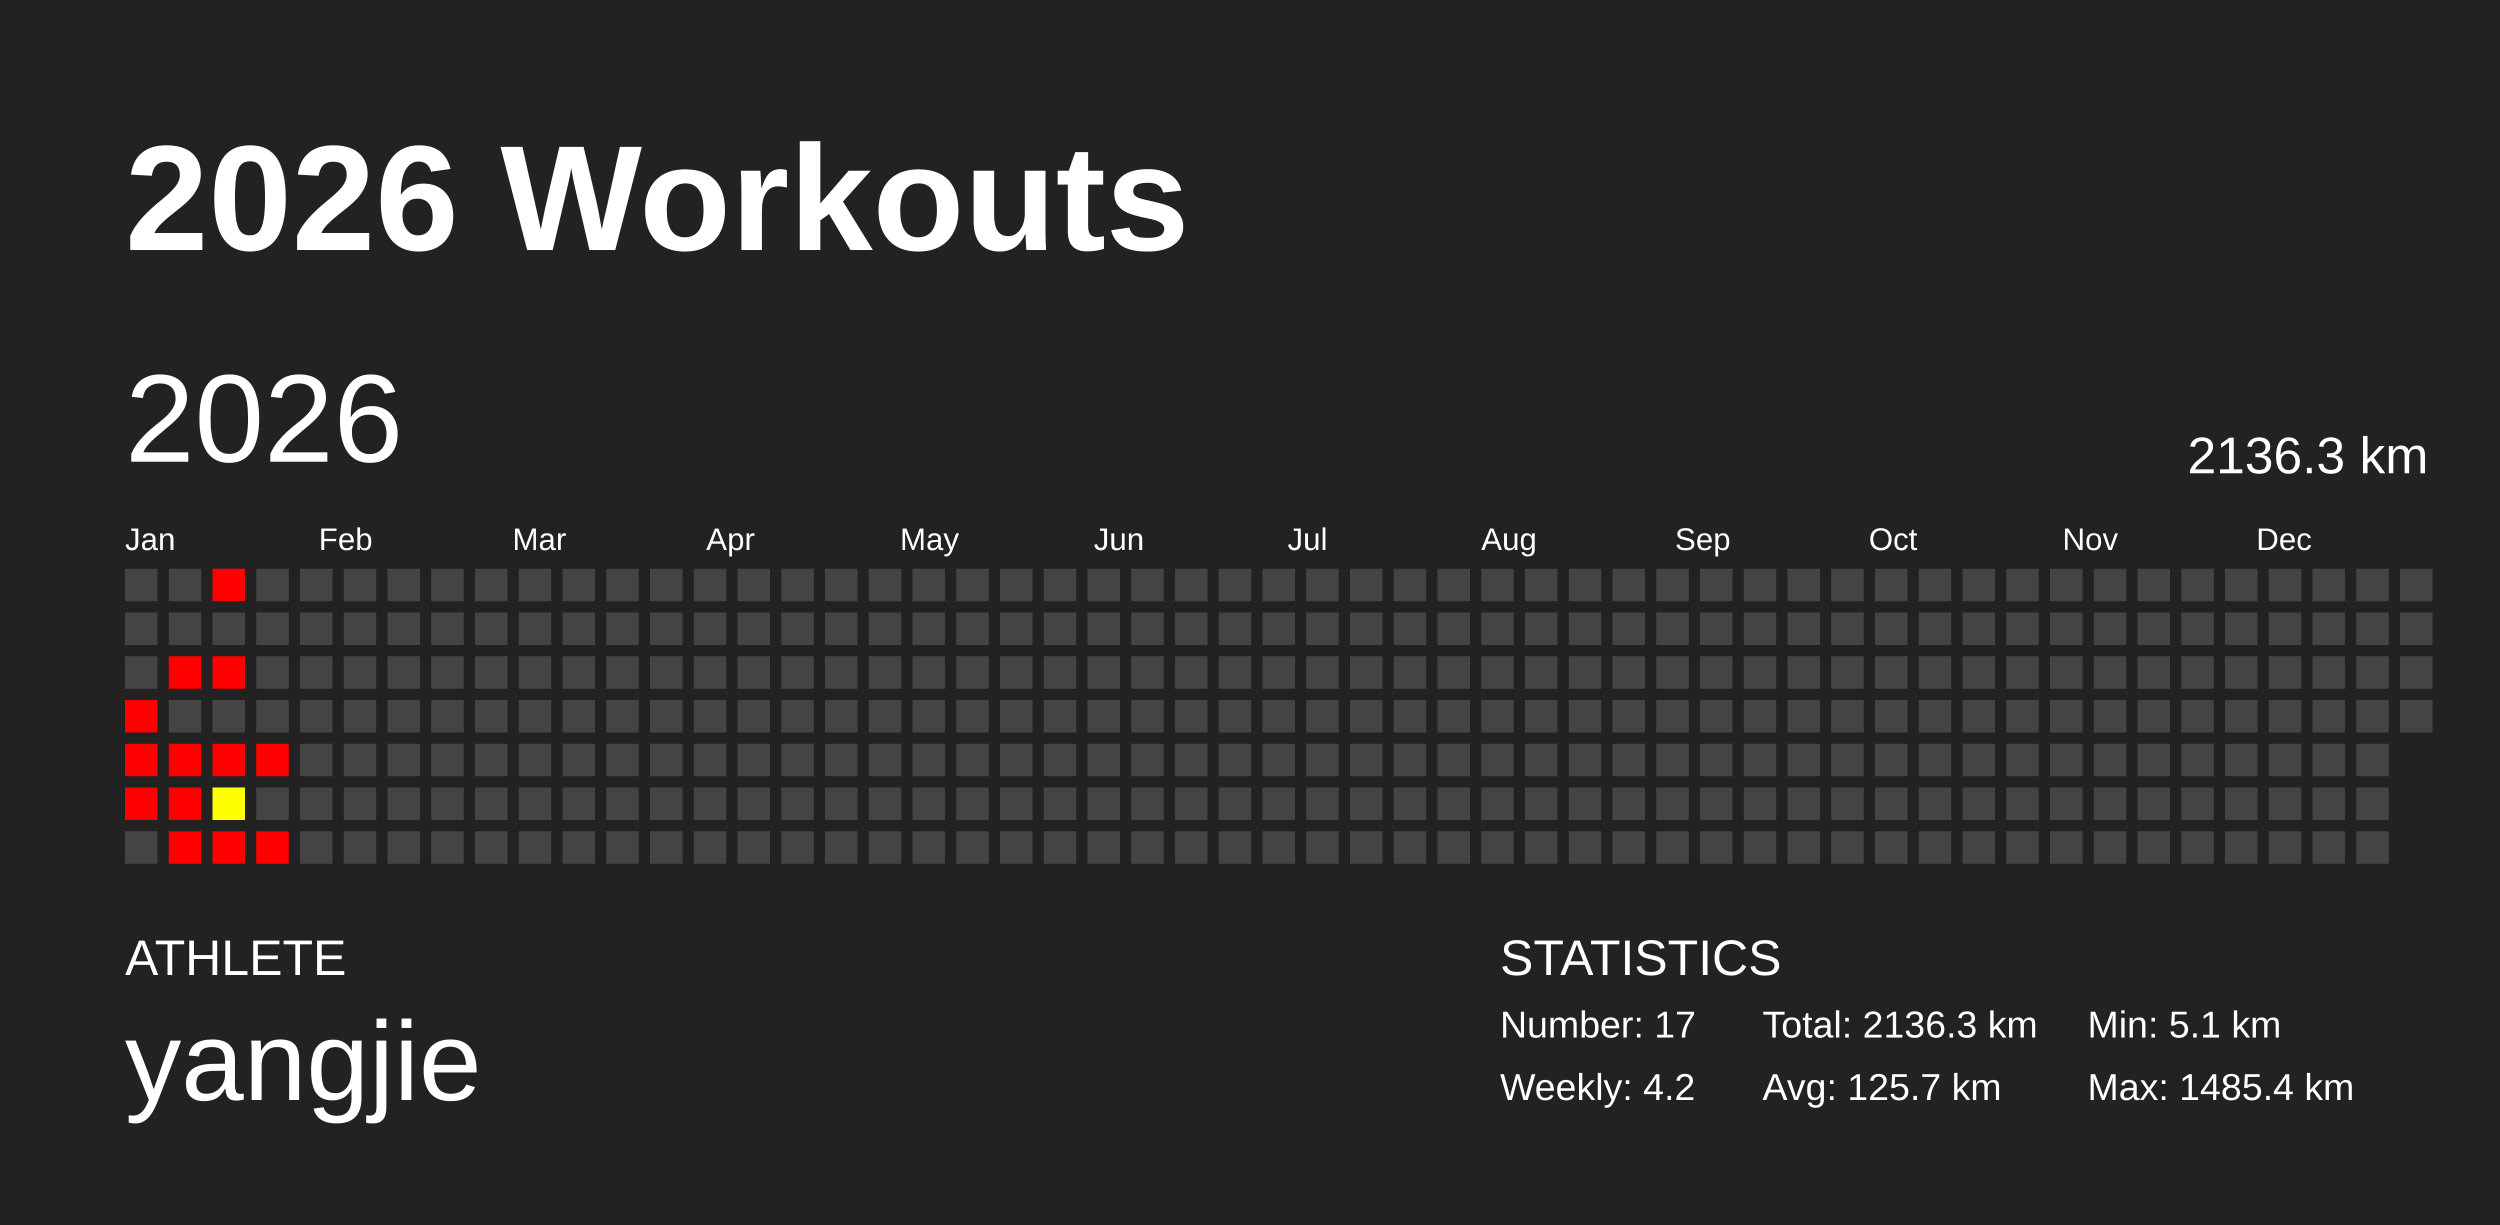
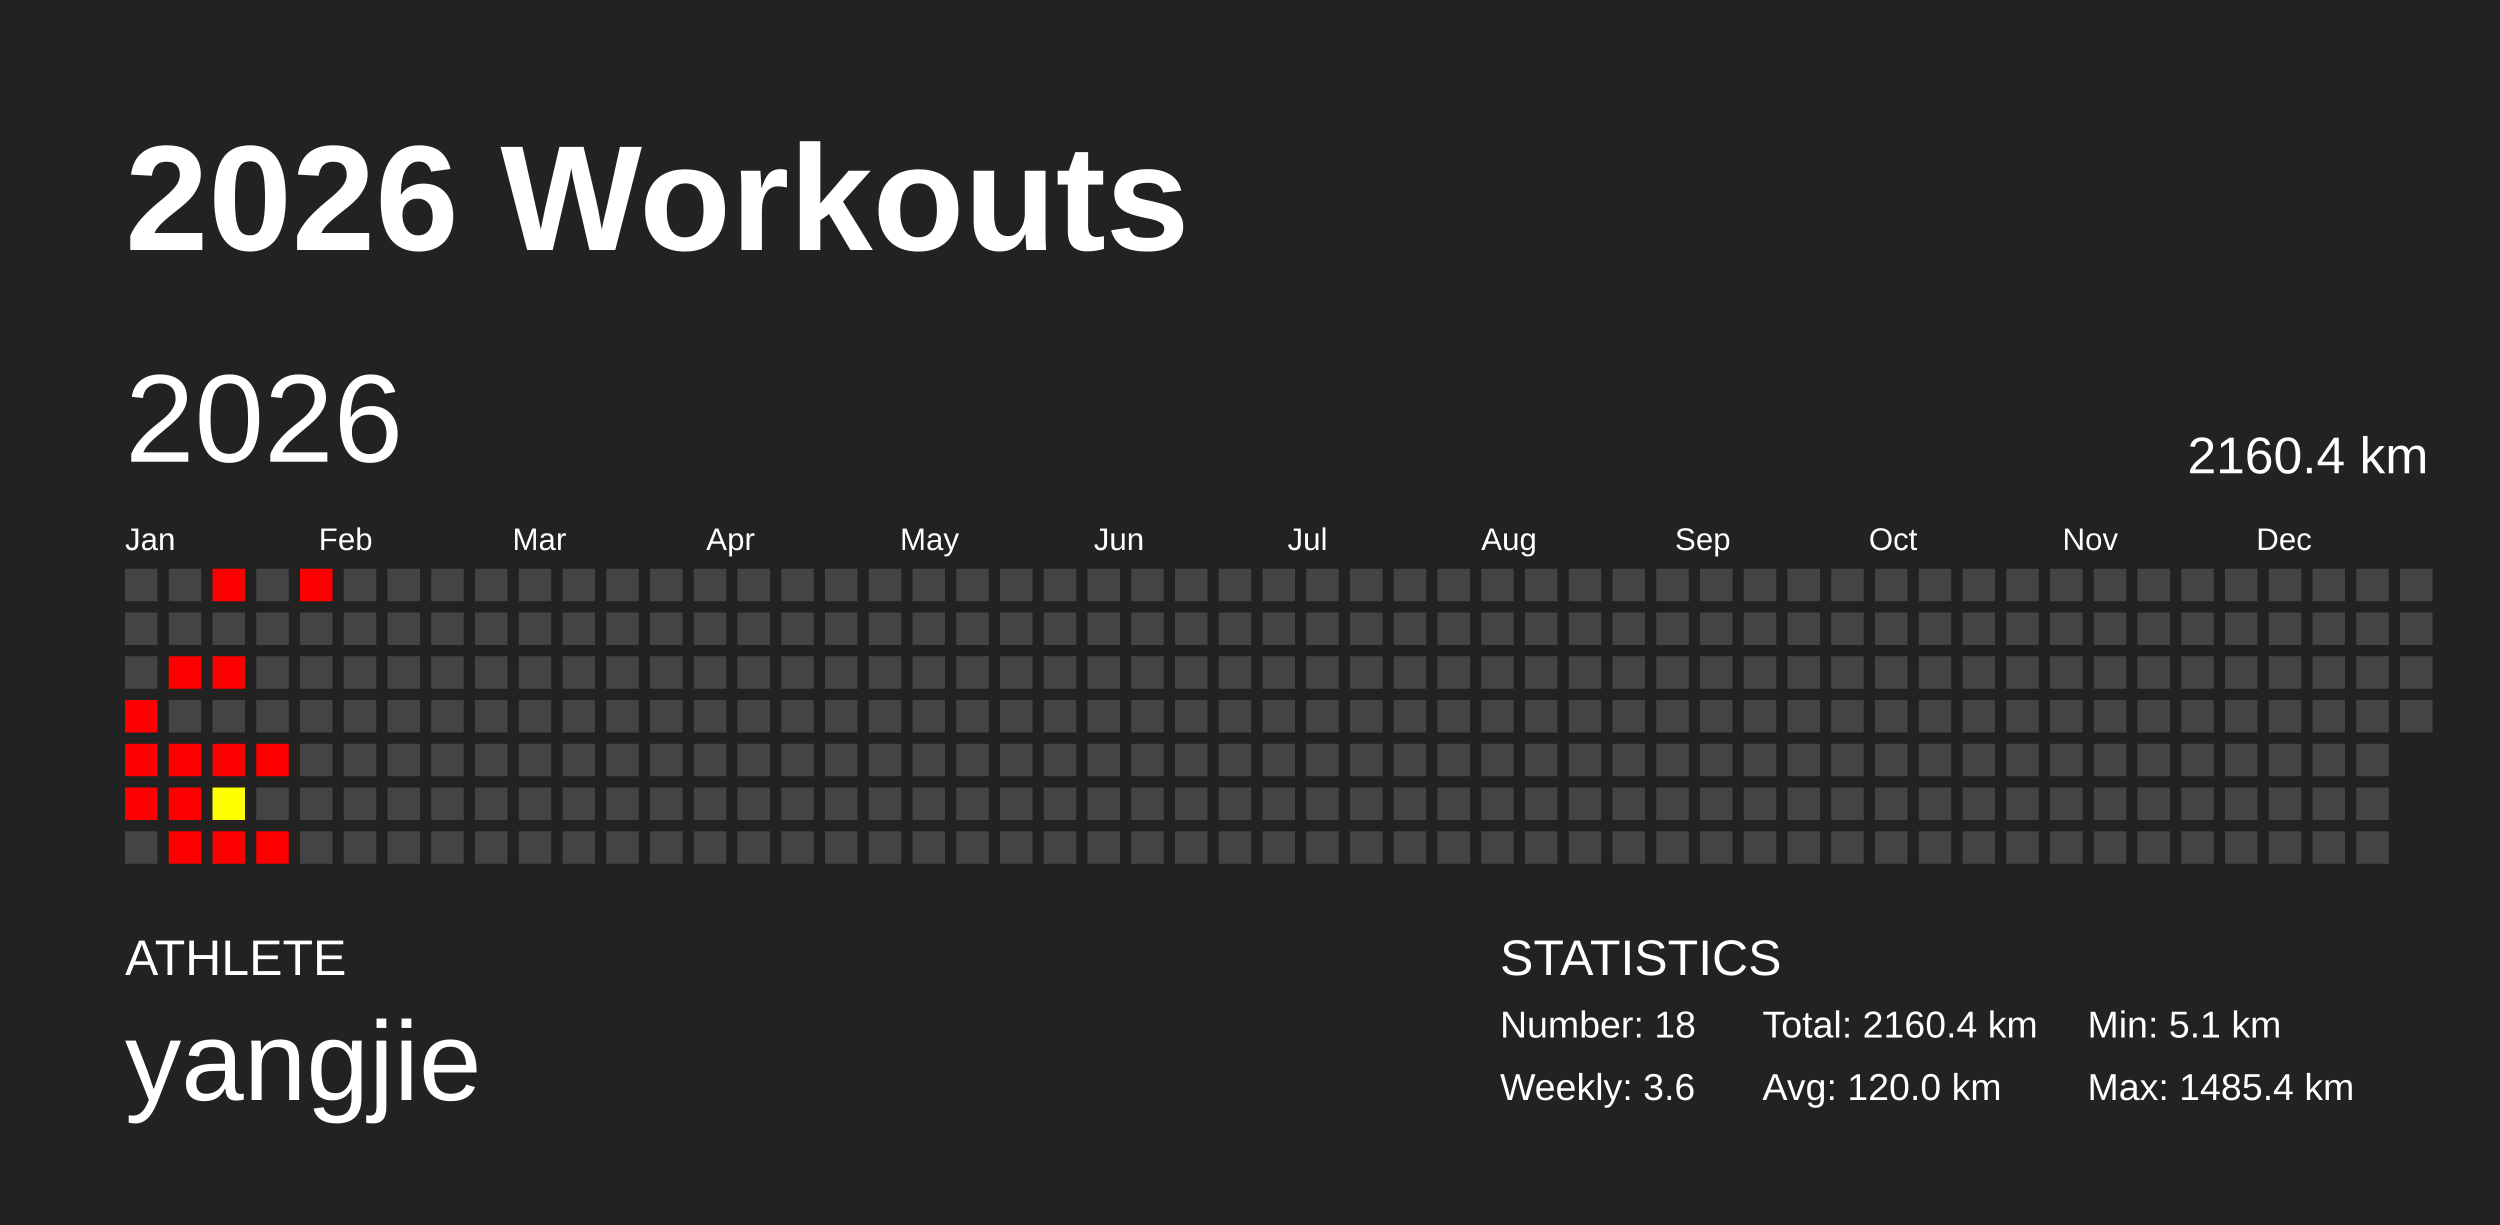
<svg xmlns="http://www.w3.org/2000/svg" baseProfile="full" height="98mm" version="1.1" viewBox="0,0,200,98" width="200mm">
  <defs />
  <rect fill="#222222" height="98" width="200" x="0" y="0" />
  <text fill="#FFFFFF" style="font-size:12px; font-family:Arial; font-weight:bold;" x="10" y="20">2026 Workouts</text>
  <text fill="#FFFFFF" style="font-size:4px; font-family:Arial" x="10" y="78">ATHLETE</text>
  <text fill="#FFFFFF" style="font-size:9px; font-family:Arial" x="10" y="88">yangjie</text>
  <text fill="#FFFFFF" style="font-size:4px; font-family:Arial" x="120" y="78">STATISTICS</text>
-   <text fill="#FFFFFF" style="font-size:3px; font-family:Arial" x="120" y="83">Number: 17</text>
-   <text fill="#FFFFFF" style="font-size:3px; font-family:Arial" x="120" y="88">Weekly: 4.2</text>
-   <text fill="#FFFFFF" style="font-size:3px; font-family:Arial" x="141" y="83">Total: 2136.3 km</text>
-   <text fill="#FFFFFF" style="font-size:3px; font-family:Arial" x="141" y="88">Avg: 125.7 km</text>
+   <text fill="#FFFFFF" style="font-size:3px; font-family:Arial" x="120" y="83">Number: 18</text>
+   <text fill="#FFFFFF" style="font-size:3px; font-family:Arial" x="120" y="88">Weekly: 3.6</text>
+   <text fill="#FFFFFF" style="font-size:3px; font-family:Arial" x="141" y="83">Total: 2160.4 km</text>
+   <text fill="#FFFFFF" style="font-size:3px; font-family:Arial" x="141" y="88">Avg: 120.0 km</text>
  <text fill="#FFFFFF" style="font-size:3px; font-family:Arial" x="167" y="83">Min: 5.1 km</text>
  <text fill="#FFFFFF" style="font-size:3px; font-family:Arial" x="167" y="88">Max: 1485.4 km</text>
  <text dominant-baseline="hanging" fill="#FFFFFF" style="font-size:10.0px; font-family:Arial;" x="10" y="30">2026</text>
-   <text dominant-baseline="hanging" fill="#FFFFFF" style="font-size:4.125px; font-family:Arial;" x="175" y="35">2136.3 km</text>
+   <text dominant-baseline="hanging" fill="#FFFFFF" style="font-size:4.125px; font-family:Arial;" x="175" y="35">2160.4 km</text>
  <text fill="#FFFFFF" style="font-size:2.5px; font-family:Arial" x="10.0" y="44">Jan</text>
  <text fill="#FFFFFF" style="font-size:2.5px; font-family:Arial" x="25.5" y="44">Feb</text>
  <text fill="#FFFFFF" style="font-size:2.5px; font-family:Arial" x="41.0" y="44">Mar</text>
  <text fill="#FFFFFF" style="font-size:2.5px; font-family:Arial" x="56.5" y="44">Apr</text>
  <text fill="#FFFFFF" style="font-size:2.5px; font-family:Arial" x="72.0" y="44">May</text>
  <text fill="#FFFFFF" style="font-size:2.5px; font-family:Arial" x="87.5" y="44">Jun</text>
  <text fill="#FFFFFF" style="font-size:2.5px; font-family:Arial" x="103.0" y="44">Jul</text>
  <text fill="#FFFFFF" style="font-size:2.5px; font-family:Arial" x="118.5" y="44">Aug</text>
  <text fill="#FFFFFF" style="font-size:2.5px; font-family:Arial" x="134.0" y="44">Sep</text>
  <text fill="#FFFFFF" style="font-size:2.5px; font-family:Arial" x="149.5" y="44">Oct</text>
  <text fill="#FFFFFF" style="font-size:2.5px; font-family:Arial" x="165.0" y="44">Nov</text>
  <text fill="#FFFFFF" style="font-size:2.5px; font-family:Arial" x="180.5" y="44">Dec</text>
  <rect fill="#444444" height="2.6" width="2.6" x="10.0" y="45.5" />
  <rect fill="#444444" height="2.6" width="2.6" x="10.0" y="49.0" />
  <rect fill="#444444" height="2.6" width="2.6" x="10.0" y="52.5" />
  <rect fill="red" height="2.6" width="2.6" x="10.0" y="56.0" />
  <rect fill="red" height="2.6" width="2.6" x="10.0" y="59.5" />
  <rect fill="red" height="2.6" width="2.6" x="10.0" y="63.0" />
  <rect fill="#444444" height="2.6" width="2.6" x="10.0" y="66.5" />
  <rect fill="#444444" height="2.6" width="2.6" x="13.5" y="45.5" />
  <rect fill="#444444" height="2.6" width="2.6" x="13.5" y="49.0" />
  <rect fill="red" height="2.6" width="2.6" x="13.5" y="52.5" />
  <rect fill="#444444" height="2.6" width="2.6" x="13.5" y="56.0" />
  <rect fill="red" height="2.6" width="2.6" x="13.5" y="59.5" />
  <rect fill="red" height="2.6" width="2.6" x="13.5" y="63.0" />
  <rect fill="red" height="2.6" width="2.6" x="13.5" y="66.5" />
  <rect fill="red" height="2.6" width="2.6" x="17.0" y="45.5" />
  <rect fill="#444444" height="2.6" width="2.6" x="17.0" y="49.0" />
  <rect fill="red" height="2.6" width="2.6" x="17.0" y="52.5" />
  <rect fill="#444444" height="2.6" width="2.6" x="17.0" y="56.0" />
  <rect fill="red" height="2.6" width="2.6" x="17.0" y="59.5" />
  <rect fill="#ffff00" height="2.6" width="2.6" x="17.0" y="63.0" />
  <rect fill="red" height="2.6" width="2.6" x="17.0" y="66.5" />
  <rect fill="#444444" height="2.6" width="2.6" x="20.5" y="45.5" />
  <rect fill="#444444" height="2.6" width="2.6" x="20.5" y="49.0" />
  <rect fill="#444444" height="2.6" width="2.6" x="20.5" y="52.5" />
  <rect fill="#444444" height="2.6" width="2.6" x="20.5" y="56.0" />
  <rect fill="red" height="2.6" width="2.6" x="20.5" y="59.5" />
  <rect fill="#444444" height="2.6" width="2.6" x="20.5" y="63.0" />
  <rect fill="red" height="2.6" width="2.6" x="20.5" y="66.5" />
-   <rect fill="#444444" height="2.6" width="2.6" x="24.0" y="45.5" />
+   <rect fill="red" height="2.6" width="2.6" x="24.0" y="45.5" />
  <rect fill="#444444" height="2.6" width="2.6" x="24.0" y="49.0" />
  <rect fill="#444444" height="2.6" width="2.6" x="24.0" y="52.5" />
  <rect fill="#444444" height="2.6" width="2.6" x="24.0" y="56.0" />
  <rect fill="#444444" height="2.6" width="2.6" x="24.0" y="59.5" />
  <rect fill="#444444" height="2.6" width="2.6" x="24.0" y="63.0" />
  <rect fill="#444444" height="2.6" width="2.6" x="24.0" y="66.5" />
  <rect fill="#444444" height="2.6" width="2.6" x="27.5" y="45.5" />
  <rect fill="#444444" height="2.6" width="2.6" x="27.5" y="49.0" />
  <rect fill="#444444" height="2.6" width="2.6" x="27.5" y="52.5" />
  <rect fill="#444444" height="2.6" width="2.6" x="27.5" y="56.0" />
  <rect fill="#444444" height="2.6" width="2.6" x="27.5" y="59.5" />
  <rect fill="#444444" height="2.6" width="2.6" x="27.5" y="63.0" />
  <rect fill="#444444" height="2.6" width="2.6" x="27.5" y="66.5" />
  <rect fill="#444444" height="2.6" width="2.6" x="31.0" y="45.5" />
  <rect fill="#444444" height="2.6" width="2.6" x="31.0" y="49.0" />
  <rect fill="#444444" height="2.6" width="2.6" x="31.0" y="52.5" />
  <rect fill="#444444" height="2.6" width="2.6" x="31.0" y="56.0" />
  <rect fill="#444444" height="2.6" width="2.6" x="31.0" y="59.5" />
  <rect fill="#444444" height="2.6" width="2.6" x="31.0" y="63.0" />
  <rect fill="#444444" height="2.6" width="2.6" x="31.0" y="66.5" />
  <rect fill="#444444" height="2.6" width="2.6" x="34.5" y="45.5" />
  <rect fill="#444444" height="2.6" width="2.6" x="34.5" y="49.0" />
  <rect fill="#444444" height="2.6" width="2.6" x="34.5" y="52.5" />
  <rect fill="#444444" height="2.6" width="2.6" x="34.5" y="56.0" />
  <rect fill="#444444" height="2.6" width="2.6" x="34.5" y="59.5" />
  <rect fill="#444444" height="2.6" width="2.6" x="34.5" y="63.0" />
  <rect fill="#444444" height="2.6" width="2.6" x="34.5" y="66.5" />
  <rect fill="#444444" height="2.6" width="2.6" x="38.0" y="45.5" />
  <rect fill="#444444" height="2.6" width="2.6" x="38.0" y="49.0" />
  <rect fill="#444444" height="2.6" width="2.6" x="38.0" y="52.5" />
  <rect fill="#444444" height="2.6" width="2.6" x="38.0" y="56.0" />
  <rect fill="#444444" height="2.6" width="2.6" x="38.0" y="59.5" />
  <rect fill="#444444" height="2.6" width="2.6" x="38.0" y="63.0" />
  <rect fill="#444444" height="2.6" width="2.6" x="38.0" y="66.5" />
  <rect fill="#444444" height="2.6" width="2.6" x="41.5" y="45.5" />
  <rect fill="#444444" height="2.6" width="2.6" x="41.5" y="49.0" />
  <rect fill="#444444" height="2.6" width="2.6" x="41.5" y="52.5" />
  <rect fill="#444444" height="2.6" width="2.6" x="41.5" y="56.0" />
  <rect fill="#444444" height="2.6" width="2.6" x="41.5" y="59.5" />
  <rect fill="#444444" height="2.6" width="2.6" x="41.5" y="63.0" />
  <rect fill="#444444" height="2.6" width="2.6" x="41.5" y="66.5" />
  <rect fill="#444444" height="2.6" width="2.6" x="45.0" y="45.5" />
  <rect fill="#444444" height="2.6" width="2.6" x="45.0" y="49.0" />
  <rect fill="#444444" height="2.6" width="2.6" x="45.0" y="52.5" />
  <rect fill="#444444" height="2.6" width="2.6" x="45.0" y="56.0" />
  <rect fill="#444444" height="2.6" width="2.6" x="45.0" y="59.5" />
  <rect fill="#444444" height="2.6" width="2.6" x="45.0" y="63.0" />
  <rect fill="#444444" height="2.6" width="2.6" x="45.0" y="66.5" />
  <rect fill="#444444" height="2.6" width="2.6" x="48.5" y="45.5" />
  <rect fill="#444444" height="2.6" width="2.6" x="48.5" y="49.0" />
  <rect fill="#444444" height="2.6" width="2.6" x="48.5" y="52.5" />
  <rect fill="#444444" height="2.6" width="2.6" x="48.5" y="56.0" />
  <rect fill="#444444" height="2.6" width="2.6" x="48.5" y="59.5" />
  <rect fill="#444444" height="2.6" width="2.6" x="48.5" y="63.0" />
  <rect fill="#444444" height="2.6" width="2.6" x="48.5" y="66.5" />
  <rect fill="#444444" height="2.6" width="2.6" x="52.0" y="45.5" />
  <rect fill="#444444" height="2.6" width="2.6" x="52.0" y="49.0" />
  <rect fill="#444444" height="2.6" width="2.6" x="52.0" y="52.5" />
  <rect fill="#444444" height="2.6" width="2.6" x="52.0" y="56.0" />
  <rect fill="#444444" height="2.6" width="2.6" x="52.0" y="59.5" />
  <rect fill="#444444" height="2.6" width="2.6" x="52.0" y="63.0" />
  <rect fill="#444444" height="2.6" width="2.6" x="52.0" y="66.5" />
  <rect fill="#444444" height="2.6" width="2.6" x="55.5" y="45.5" />
  <rect fill="#444444" height="2.6" width="2.6" x="55.5" y="49.0" />
  <rect fill="#444444" height="2.6" width="2.6" x="55.5" y="52.5" />
  <rect fill="#444444" height="2.6" width="2.6" x="55.5" y="56.0" />
  <rect fill="#444444" height="2.6" width="2.6" x="55.5" y="59.5" />
  <rect fill="#444444" height="2.6" width="2.6" x="55.5" y="63.0" />
  <rect fill="#444444" height="2.6" width="2.6" x="55.5" y="66.5" />
  <rect fill="#444444" height="2.6" width="2.6" x="59.0" y="45.5" />
  <rect fill="#444444" height="2.6" width="2.6" x="59.0" y="49.0" />
  <rect fill="#444444" height="2.6" width="2.6" x="59.0" y="52.5" />
  <rect fill="#444444" height="2.6" width="2.6" x="59.0" y="56.0" />
  <rect fill="#444444" height="2.6" width="2.6" x="59.0" y="59.5" />
  <rect fill="#444444" height="2.6" width="2.6" x="59.0" y="63.0" />
  <rect fill="#444444" height="2.6" width="2.6" x="59.0" y="66.5" />
  <rect fill="#444444" height="2.6" width="2.6" x="62.5" y="45.5" />
  <rect fill="#444444" height="2.6" width="2.6" x="62.5" y="49.0" />
  <rect fill="#444444" height="2.6" width="2.6" x="62.5" y="52.5" />
  <rect fill="#444444" height="2.6" width="2.6" x="62.5" y="56.0" />
  <rect fill="#444444" height="2.6" width="2.6" x="62.5" y="59.5" />
  <rect fill="#444444" height="2.6" width="2.6" x="62.5" y="63.0" />
  <rect fill="#444444" height="2.6" width="2.6" x="62.5" y="66.5" />
  <rect fill="#444444" height="2.6" width="2.6" x="66.0" y="45.5" />
  <rect fill="#444444" height="2.6" width="2.6" x="66.0" y="49.0" />
  <rect fill="#444444" height="2.6" width="2.6" x="66.0" y="52.5" />
  <rect fill="#444444" height="2.6" width="2.6" x="66.0" y="56.0" />
  <rect fill="#444444" height="2.6" width="2.6" x="66.0" y="59.5" />
  <rect fill="#444444" height="2.6" width="2.6" x="66.0" y="63.0" />
  <rect fill="#444444" height="2.6" width="2.6" x="66.0" y="66.5" />
  <rect fill="#444444" height="2.6" width="2.6" x="69.5" y="45.5" />
  <rect fill="#444444" height="2.6" width="2.6" x="69.5" y="49.0" />
  <rect fill="#444444" height="2.6" width="2.6" x="69.5" y="52.5" />
  <rect fill="#444444" height="2.6" width="2.6" x="69.5" y="56.0" />
  <rect fill="#444444" height="2.6" width="2.6" x="69.5" y="59.5" />
  <rect fill="#444444" height="2.6" width="2.6" x="69.5" y="63.0" />
  <rect fill="#444444" height="2.6" width="2.6" x="69.5" y="66.5" />
  <rect fill="#444444" height="2.6" width="2.6" x="73.0" y="45.5" />
  <rect fill="#444444" height="2.6" width="2.6" x="73.0" y="49.0" />
  <rect fill="#444444" height="2.6" width="2.6" x="73.0" y="52.5" />
  <rect fill="#444444" height="2.6" width="2.6" x="73.0" y="56.0" />
  <rect fill="#444444" height="2.6" width="2.6" x="73.0" y="59.5" />
  <rect fill="#444444" height="2.6" width="2.6" x="73.0" y="63.0" />
  <rect fill="#444444" height="2.6" width="2.6" x="73.0" y="66.5" />
  <rect fill="#444444" height="2.6" width="2.6" x="76.5" y="45.5" />
  <rect fill="#444444" height="2.6" width="2.6" x="76.5" y="49.0" />
  <rect fill="#444444" height="2.6" width="2.6" x="76.5" y="52.5" />
  <rect fill="#444444" height="2.6" width="2.6" x="76.5" y="56.0" />
  <rect fill="#444444" height="2.6" width="2.6" x="76.5" y="59.5" />
  <rect fill="#444444" height="2.6" width="2.6" x="76.5" y="63.0" />
  <rect fill="#444444" height="2.6" width="2.6" x="76.5" y="66.5" />
  <rect fill="#444444" height="2.6" width="2.6" x="80.0" y="45.5" />
  <rect fill="#444444" height="2.6" width="2.6" x="80.0" y="49.0" />
  <rect fill="#444444" height="2.6" width="2.6" x="80.0" y="52.5" />
  <rect fill="#444444" height="2.6" width="2.6" x="80.0" y="56.0" />
  <rect fill="#444444" height="2.6" width="2.6" x="80.0" y="59.5" />
  <rect fill="#444444" height="2.6" width="2.6" x="80.0" y="63.0" />
  <rect fill="#444444" height="2.6" width="2.6" x="80.0" y="66.5" />
  <rect fill="#444444" height="2.6" width="2.6" x="83.5" y="45.5" />
  <rect fill="#444444" height="2.6" width="2.6" x="83.5" y="49.0" />
  <rect fill="#444444" height="2.6" width="2.6" x="83.5" y="52.5" />
  <rect fill="#444444" height="2.6" width="2.6" x="83.5" y="56.0" />
  <rect fill="#444444" height="2.6" width="2.6" x="83.5" y="59.5" />
  <rect fill="#444444" height="2.6" width="2.6" x="83.5" y="63.0" />
  <rect fill="#444444" height="2.6" width="2.6" x="83.5" y="66.5" />
  <rect fill="#444444" height="2.6" width="2.6" x="87.0" y="45.5" />
  <rect fill="#444444" height="2.6" width="2.6" x="87.0" y="49.0" />
  <rect fill="#444444" height="2.6" width="2.6" x="87.0" y="52.5" />
  <rect fill="#444444" height="2.6" width="2.6" x="87.0" y="56.0" />
  <rect fill="#444444" height="2.6" width="2.6" x="87.0" y="59.5" />
  <rect fill="#444444" height="2.6" width="2.6" x="87.0" y="63.0" />
  <rect fill="#444444" height="2.6" width="2.6" x="87.0" y="66.5" />
  <rect fill="#444444" height="2.6" width="2.6" x="90.5" y="45.5" />
  <rect fill="#444444" height="2.6" width="2.6" x="90.5" y="49.0" />
  <rect fill="#444444" height="2.6" width="2.6" x="90.5" y="52.5" />
  <rect fill="#444444" height="2.6" width="2.6" x="90.5" y="56.0" />
  <rect fill="#444444" height="2.6" width="2.6" x="90.5" y="59.5" />
  <rect fill="#444444" height="2.6" width="2.6" x="90.5" y="63.0" />
  <rect fill="#444444" height="2.6" width="2.6" x="90.5" y="66.5" />
  <rect fill="#444444" height="2.6" width="2.6" x="94.0" y="45.5" />
  <rect fill="#444444" height="2.6" width="2.6" x="94.0" y="49.0" />
  <rect fill="#444444" height="2.6" width="2.6" x="94.0" y="52.5" />
  <rect fill="#444444" height="2.6" width="2.6" x="94.0" y="56.0" />
  <rect fill="#444444" height="2.6" width="2.6" x="94.0" y="59.5" />
  <rect fill="#444444" height="2.6" width="2.6" x="94.0" y="63.0" />
  <rect fill="#444444" height="2.6" width="2.6" x="94.0" y="66.5" />
  <rect fill="#444444" height="2.6" width="2.6" x="97.5" y="45.5" />
  <rect fill="#444444" height="2.6" width="2.6" x="97.5" y="49.0" />
  <rect fill="#444444" height="2.6" width="2.6" x="97.5" y="52.5" />
  <rect fill="#444444" height="2.6" width="2.6" x="97.5" y="56.0" />
  <rect fill="#444444" height="2.6" width="2.6" x="97.5" y="59.5" />
  <rect fill="#444444" height="2.6" width="2.6" x="97.5" y="63.0" />
  <rect fill="#444444" height="2.6" width="2.6" x="97.5" y="66.5" />
  <rect fill="#444444" height="2.6" width="2.6" x="101.0" y="45.5" />
  <rect fill="#444444" height="2.6" width="2.6" x="101.0" y="49.0" />
  <rect fill="#444444" height="2.6" width="2.6" x="101.0" y="52.5" />
  <rect fill="#444444" height="2.6" width="2.6" x="101.0" y="56.0" />
  <rect fill="#444444" height="2.6" width="2.6" x="101.0" y="59.5" />
  <rect fill="#444444" height="2.6" width="2.6" x="101.0" y="63.0" />
  <rect fill="#444444" height="2.6" width="2.6" x="101.0" y="66.5" />
  <rect fill="#444444" height="2.6" width="2.6" x="104.5" y="45.5" />
  <rect fill="#444444" height="2.6" width="2.6" x="104.5" y="49.0" />
  <rect fill="#444444" height="2.6" width="2.6" x="104.5" y="52.5" />
  <rect fill="#444444" height="2.6" width="2.6" x="104.5" y="56.0" />
  <rect fill="#444444" height="2.6" width="2.6" x="104.5" y="59.5" />
  <rect fill="#444444" height="2.6" width="2.6" x="104.5" y="63.0" />
  <rect fill="#444444" height="2.6" width="2.6" x="104.5" y="66.5" />
  <rect fill="#444444" height="2.6" width="2.6" x="108.0" y="45.5" />
  <rect fill="#444444" height="2.6" width="2.6" x="108.0" y="49.0" />
  <rect fill="#444444" height="2.6" width="2.6" x="108.0" y="52.5" />
  <rect fill="#444444" height="2.6" width="2.6" x="108.0" y="56.0" />
  <rect fill="#444444" height="2.6" width="2.6" x="108.0" y="59.5" />
  <rect fill="#444444" height="2.6" width="2.6" x="108.0" y="63.0" />
  <rect fill="#444444" height="2.6" width="2.6" x="108.0" y="66.5" />
  <rect fill="#444444" height="2.6" width="2.6" x="111.5" y="45.5" />
  <rect fill="#444444" height="2.6" width="2.6" x="111.5" y="49.0" />
  <rect fill="#444444" height="2.6" width="2.6" x="111.5" y="52.5" />
  <rect fill="#444444" height="2.6" width="2.6" x="111.5" y="56.0" />
  <rect fill="#444444" height="2.6" width="2.6" x="111.5" y="59.5" />
  <rect fill="#444444" height="2.6" width="2.6" x="111.5" y="63.0" />
  <rect fill="#444444" height="2.6" width="2.6" x="111.5" y="66.5" />
  <rect fill="#444444" height="2.6" width="2.6" x="115.0" y="45.5" />
  <rect fill="#444444" height="2.6" width="2.6" x="115.0" y="49.0" />
  <rect fill="#444444" height="2.6" width="2.6" x="115.0" y="52.5" />
  <rect fill="#444444" height="2.6" width="2.6" x="115.0" y="56.0" />
  <rect fill="#444444" height="2.6" width="2.6" x="115.0" y="59.5" />
  <rect fill="#444444" height="2.6" width="2.6" x="115.0" y="63.0" />
  <rect fill="#444444" height="2.6" width="2.6" x="115.0" y="66.5" />
  <rect fill="#444444" height="2.6" width="2.6" x="118.5" y="45.5" />
  <rect fill="#444444" height="2.6" width="2.6" x="118.5" y="49.0" />
  <rect fill="#444444" height="2.6" width="2.6" x="118.5" y="52.5" />
  <rect fill="#444444" height="2.6" width="2.6" x="118.5" y="56.0" />
  <rect fill="#444444" height="2.6" width="2.6" x="118.5" y="59.5" />
  <rect fill="#444444" height="2.6" width="2.6" x="118.5" y="63.0" />
  <rect fill="#444444" height="2.6" width="2.6" x="118.5" y="66.5" />
  <rect fill="#444444" height="2.6" width="2.6" x="122.0" y="45.5" />
  <rect fill="#444444" height="2.6" width="2.6" x="122.0" y="49.0" />
  <rect fill="#444444" height="2.6" width="2.6" x="122.0" y="52.5" />
  <rect fill="#444444" height="2.6" width="2.6" x="122.0" y="56.0" />
  <rect fill="#444444" height="2.6" width="2.6" x="122.0" y="59.5" />
  <rect fill="#444444" height="2.6" width="2.6" x="122.0" y="63.0" />
  <rect fill="#444444" height="2.6" width="2.6" x="122.0" y="66.5" />
  <rect fill="#444444" height="2.6" width="2.6" x="125.5" y="45.5" />
  <rect fill="#444444" height="2.6" width="2.6" x="125.5" y="49.0" />
  <rect fill="#444444" height="2.6" width="2.6" x="125.5" y="52.5" />
  <rect fill="#444444" height="2.6" width="2.6" x="125.5" y="56.0" />
  <rect fill="#444444" height="2.6" width="2.6" x="125.5" y="59.5" />
  <rect fill="#444444" height="2.6" width="2.6" x="125.5" y="63.0" />
  <rect fill="#444444" height="2.6" width="2.6" x="125.5" y="66.5" />
  <rect fill="#444444" height="2.6" width="2.6" x="129.0" y="45.5" />
  <rect fill="#444444" height="2.6" width="2.6" x="129.0" y="49.0" />
  <rect fill="#444444" height="2.6" width="2.6" x="129.0" y="52.5" />
  <rect fill="#444444" height="2.6" width="2.6" x="129.0" y="56.0" />
  <rect fill="#444444" height="2.6" width="2.6" x="129.0" y="59.5" />
  <rect fill="#444444" height="2.6" width="2.6" x="129.0" y="63.0" />
  <rect fill="#444444" height="2.6" width="2.6" x="129.0" y="66.5" />
  <rect fill="#444444" height="2.6" width="2.6" x="132.5" y="45.5" />
  <rect fill="#444444" height="2.6" width="2.6" x="132.5" y="49.0" />
  <rect fill="#444444" height="2.6" width="2.6" x="132.5" y="52.5" />
  <rect fill="#444444" height="2.6" width="2.6" x="132.5" y="56.0" />
  <rect fill="#444444" height="2.6" width="2.6" x="132.5" y="59.5" />
  <rect fill="#444444" height="2.6" width="2.6" x="132.5" y="63.0" />
  <rect fill="#444444" height="2.6" width="2.6" x="132.5" y="66.5" />
  <rect fill="#444444" height="2.6" width="2.6" x="136.0" y="45.5" />
  <rect fill="#444444" height="2.6" width="2.6" x="136.0" y="49.0" />
  <rect fill="#444444" height="2.6" width="2.6" x="136.0" y="52.5" />
  <rect fill="#444444" height="2.6" width="2.6" x="136.0" y="56.0" />
  <rect fill="#444444" height="2.6" width="2.6" x="136.0" y="59.5" />
  <rect fill="#444444" height="2.6" width="2.6" x="136.0" y="63.0" />
  <rect fill="#444444" height="2.6" width="2.6" x="136.0" y="66.5" />
  <rect fill="#444444" height="2.6" width="2.6" x="139.5" y="45.5" />
  <rect fill="#444444" height="2.6" width="2.6" x="139.5" y="49.0" />
  <rect fill="#444444" height="2.6" width="2.6" x="139.5" y="52.5" />
  <rect fill="#444444" height="2.6" width="2.6" x="139.5" y="56.0" />
  <rect fill="#444444" height="2.6" width="2.6" x="139.5" y="59.5" />
  <rect fill="#444444" height="2.6" width="2.6" x="139.5" y="63.0" />
  <rect fill="#444444" height="2.6" width="2.6" x="139.5" y="66.5" />
  <rect fill="#444444" height="2.6" width="2.6" x="143.0" y="45.5" />
  <rect fill="#444444" height="2.6" width="2.6" x="143.0" y="49.0" />
  <rect fill="#444444" height="2.6" width="2.6" x="143.0" y="52.5" />
  <rect fill="#444444" height="2.6" width="2.6" x="143.0" y="56.0" />
  <rect fill="#444444" height="2.6" width="2.6" x="143.0" y="59.5" />
  <rect fill="#444444" height="2.6" width="2.6" x="143.0" y="63.0" />
  <rect fill="#444444" height="2.6" width="2.6" x="143.0" y="66.5" />
  <rect fill="#444444" height="2.6" width="2.6" x="146.5" y="45.5" />
  <rect fill="#444444" height="2.6" width="2.6" x="146.5" y="49.0" />
  <rect fill="#444444" height="2.6" width="2.6" x="146.5" y="52.5" />
  <rect fill="#444444" height="2.6" width="2.6" x="146.5" y="56.0" />
  <rect fill="#444444" height="2.6" width="2.6" x="146.5" y="59.5" />
  <rect fill="#444444" height="2.6" width="2.6" x="146.5" y="63.0" />
  <rect fill="#444444" height="2.6" width="2.6" x="146.5" y="66.5" />
  <rect fill="#444444" height="2.6" width="2.6" x="150.0" y="45.5" />
  <rect fill="#444444" height="2.6" width="2.6" x="150.0" y="49.0" />
  <rect fill="#444444" height="2.6" width="2.6" x="150.0" y="52.5" />
  <rect fill="#444444" height="2.6" width="2.6" x="150.0" y="56.0" />
  <rect fill="#444444" height="2.6" width="2.6" x="150.0" y="59.5" />
  <rect fill="#444444" height="2.6" width="2.6" x="150.0" y="63.0" />
  <rect fill="#444444" height="2.6" width="2.6" x="150.0" y="66.5" />
  <rect fill="#444444" height="2.6" width="2.6" x="153.5" y="45.5" />
  <rect fill="#444444" height="2.6" width="2.6" x="153.5" y="49.0" />
  <rect fill="#444444" height="2.6" width="2.6" x="153.5" y="52.5" />
  <rect fill="#444444" height="2.6" width="2.6" x="153.5" y="56.0" />
  <rect fill="#444444" height="2.6" width="2.6" x="153.5" y="59.5" />
  <rect fill="#444444" height="2.6" width="2.6" x="153.5" y="63.0" />
  <rect fill="#444444" height="2.6" width="2.6" x="153.5" y="66.5" />
  <rect fill="#444444" height="2.6" width="2.6" x="157.0" y="45.5" />
  <rect fill="#444444" height="2.6" width="2.6" x="157.0" y="49.0" />
  <rect fill="#444444" height="2.6" width="2.6" x="157.0" y="52.5" />
  <rect fill="#444444" height="2.6" width="2.6" x="157.0" y="56.0" />
  <rect fill="#444444" height="2.6" width="2.6" x="157.0" y="59.5" />
  <rect fill="#444444" height="2.6" width="2.6" x="157.0" y="63.0" />
  <rect fill="#444444" height="2.6" width="2.6" x="157.0" y="66.5" />
  <rect fill="#444444" height="2.6" width="2.6" x="160.5" y="45.5" />
  <rect fill="#444444" height="2.6" width="2.6" x="160.5" y="49.0" />
  <rect fill="#444444" height="2.6" width="2.6" x="160.5" y="52.5" />
  <rect fill="#444444" height="2.6" width="2.6" x="160.5" y="56.0" />
  <rect fill="#444444" height="2.6" width="2.6" x="160.5" y="59.5" />
  <rect fill="#444444" height="2.6" width="2.6" x="160.5" y="63.0" />
  <rect fill="#444444" height="2.6" width="2.6" x="160.5" y="66.5" />
  <rect fill="#444444" height="2.6" width="2.6" x="164.0" y="45.5" />
  <rect fill="#444444" height="2.6" width="2.6" x="164.0" y="49.0" />
  <rect fill="#444444" height="2.6" width="2.6" x="164.0" y="52.5" />
  <rect fill="#444444" height="2.6" width="2.6" x="164.0" y="56.0" />
  <rect fill="#444444" height="2.6" width="2.6" x="164.0" y="59.5" />
  <rect fill="#444444" height="2.6" width="2.6" x="164.0" y="63.0" />
  <rect fill="#444444" height="2.6" width="2.6" x="164.0" y="66.5" />
  <rect fill="#444444" height="2.6" width="2.6" x="167.5" y="45.5" />
  <rect fill="#444444" height="2.6" width="2.6" x="167.5" y="49.0" />
  <rect fill="#444444" height="2.6" width="2.6" x="167.5" y="52.5" />
  <rect fill="#444444" height="2.6" width="2.6" x="167.5" y="56.0" />
  <rect fill="#444444" height="2.6" width="2.6" x="167.5" y="59.5" />
  <rect fill="#444444" height="2.6" width="2.6" x="167.5" y="63.0" />
  <rect fill="#444444" height="2.6" width="2.6" x="167.5" y="66.5" />
  <rect fill="#444444" height="2.6" width="2.6" x="171.0" y="45.5" />
  <rect fill="#444444" height="2.6" width="2.6" x="171.0" y="49.0" />
  <rect fill="#444444" height="2.6" width="2.6" x="171.0" y="52.5" />
  <rect fill="#444444" height="2.6" width="2.6" x="171.0" y="56.0" />
  <rect fill="#444444" height="2.6" width="2.6" x="171.0" y="59.5" />
  <rect fill="#444444" height="2.6" width="2.6" x="171.0" y="63.0" />
  <rect fill="#444444" height="2.6" width="2.6" x="171.0" y="66.5" />
  <rect fill="#444444" height="2.6" width="2.6" x="174.5" y="45.5" />
  <rect fill="#444444" height="2.6" width="2.6" x="174.5" y="49.0" />
  <rect fill="#444444" height="2.6" width="2.6" x="174.5" y="52.5" />
  <rect fill="#444444" height="2.6" width="2.6" x="174.5" y="56.0" />
  <rect fill="#444444" height="2.6" width="2.6" x="174.5" y="59.5" />
  <rect fill="#444444" height="2.6" width="2.6" x="174.5" y="63.0" />
  <rect fill="#444444" height="2.6" width="2.6" x="174.5" y="66.5" />
  <rect fill="#444444" height="2.6" width="2.6" x="178.0" y="45.5" />
  <rect fill="#444444" height="2.6" width="2.6" x="178.0" y="49.0" />
  <rect fill="#444444" height="2.6" width="2.6" x="178.0" y="52.5" />
  <rect fill="#444444" height="2.6" width="2.6" x="178.0" y="56.0" />
  <rect fill="#444444" height="2.6" width="2.6" x="178.0" y="59.5" />
  <rect fill="#444444" height="2.6" width="2.6" x="178.0" y="63.0" />
  <rect fill="#444444" height="2.6" width="2.6" x="178.0" y="66.5" />
  <rect fill="#444444" height="2.6" width="2.6" x="181.5" y="45.5" />
  <rect fill="#444444" height="2.6" width="2.6" x="181.5" y="49.0" />
  <rect fill="#444444" height="2.6" width="2.6" x="181.5" y="52.5" />
  <rect fill="#444444" height="2.6" width="2.6" x="181.5" y="56.0" />
  <rect fill="#444444" height="2.6" width="2.6" x="181.5" y="59.5" />
  <rect fill="#444444" height="2.6" width="2.6" x="181.5" y="63.0" />
  <rect fill="#444444" height="2.6" width="2.6" x="181.5" y="66.5" />
  <rect fill="#444444" height="2.6" width="2.6" x="185.0" y="45.5" />
  <rect fill="#444444" height="2.6" width="2.6" x="185.0" y="49.0" />
  <rect fill="#444444" height="2.6" width="2.6" x="185.0" y="52.5" />
  <rect fill="#444444" height="2.6" width="2.6" x="185.0" y="56.0" />
  <rect fill="#444444" height="2.6" width="2.6" x="185.0" y="59.5" />
  <rect fill="#444444" height="2.6" width="2.6" x="185.0" y="63.0" />
  <rect fill="#444444" height="2.6" width="2.6" x="185.0" y="66.5" />
  <rect fill="#444444" height="2.6" width="2.6" x="188.5" y="45.5" />
  <rect fill="#444444" height="2.6" width="2.6" x="188.5" y="49.0" />
  <rect fill="#444444" height="2.6" width="2.6" x="188.5" y="52.5" />
  <rect fill="#444444" height="2.6" width="2.6" x="188.5" y="56.0" />
  <rect fill="#444444" height="2.6" width="2.6" x="188.5" y="59.5" />
  <rect fill="#444444" height="2.6" width="2.6" x="188.5" y="63.0" />
  <rect fill="#444444" height="2.6" width="2.6" x="188.5" y="66.5" />
  <rect fill="#444444" height="2.6" width="2.6" x="192.0" y="45.5" />
  <rect fill="#444444" height="2.6" width="2.6" x="192.0" y="49.0" />
  <rect fill="#444444" height="2.6" width="2.6" x="192.0" y="52.5" />
  <rect fill="#444444" height="2.6" width="2.6" x="192.0" y="56.0" />
</svg>
